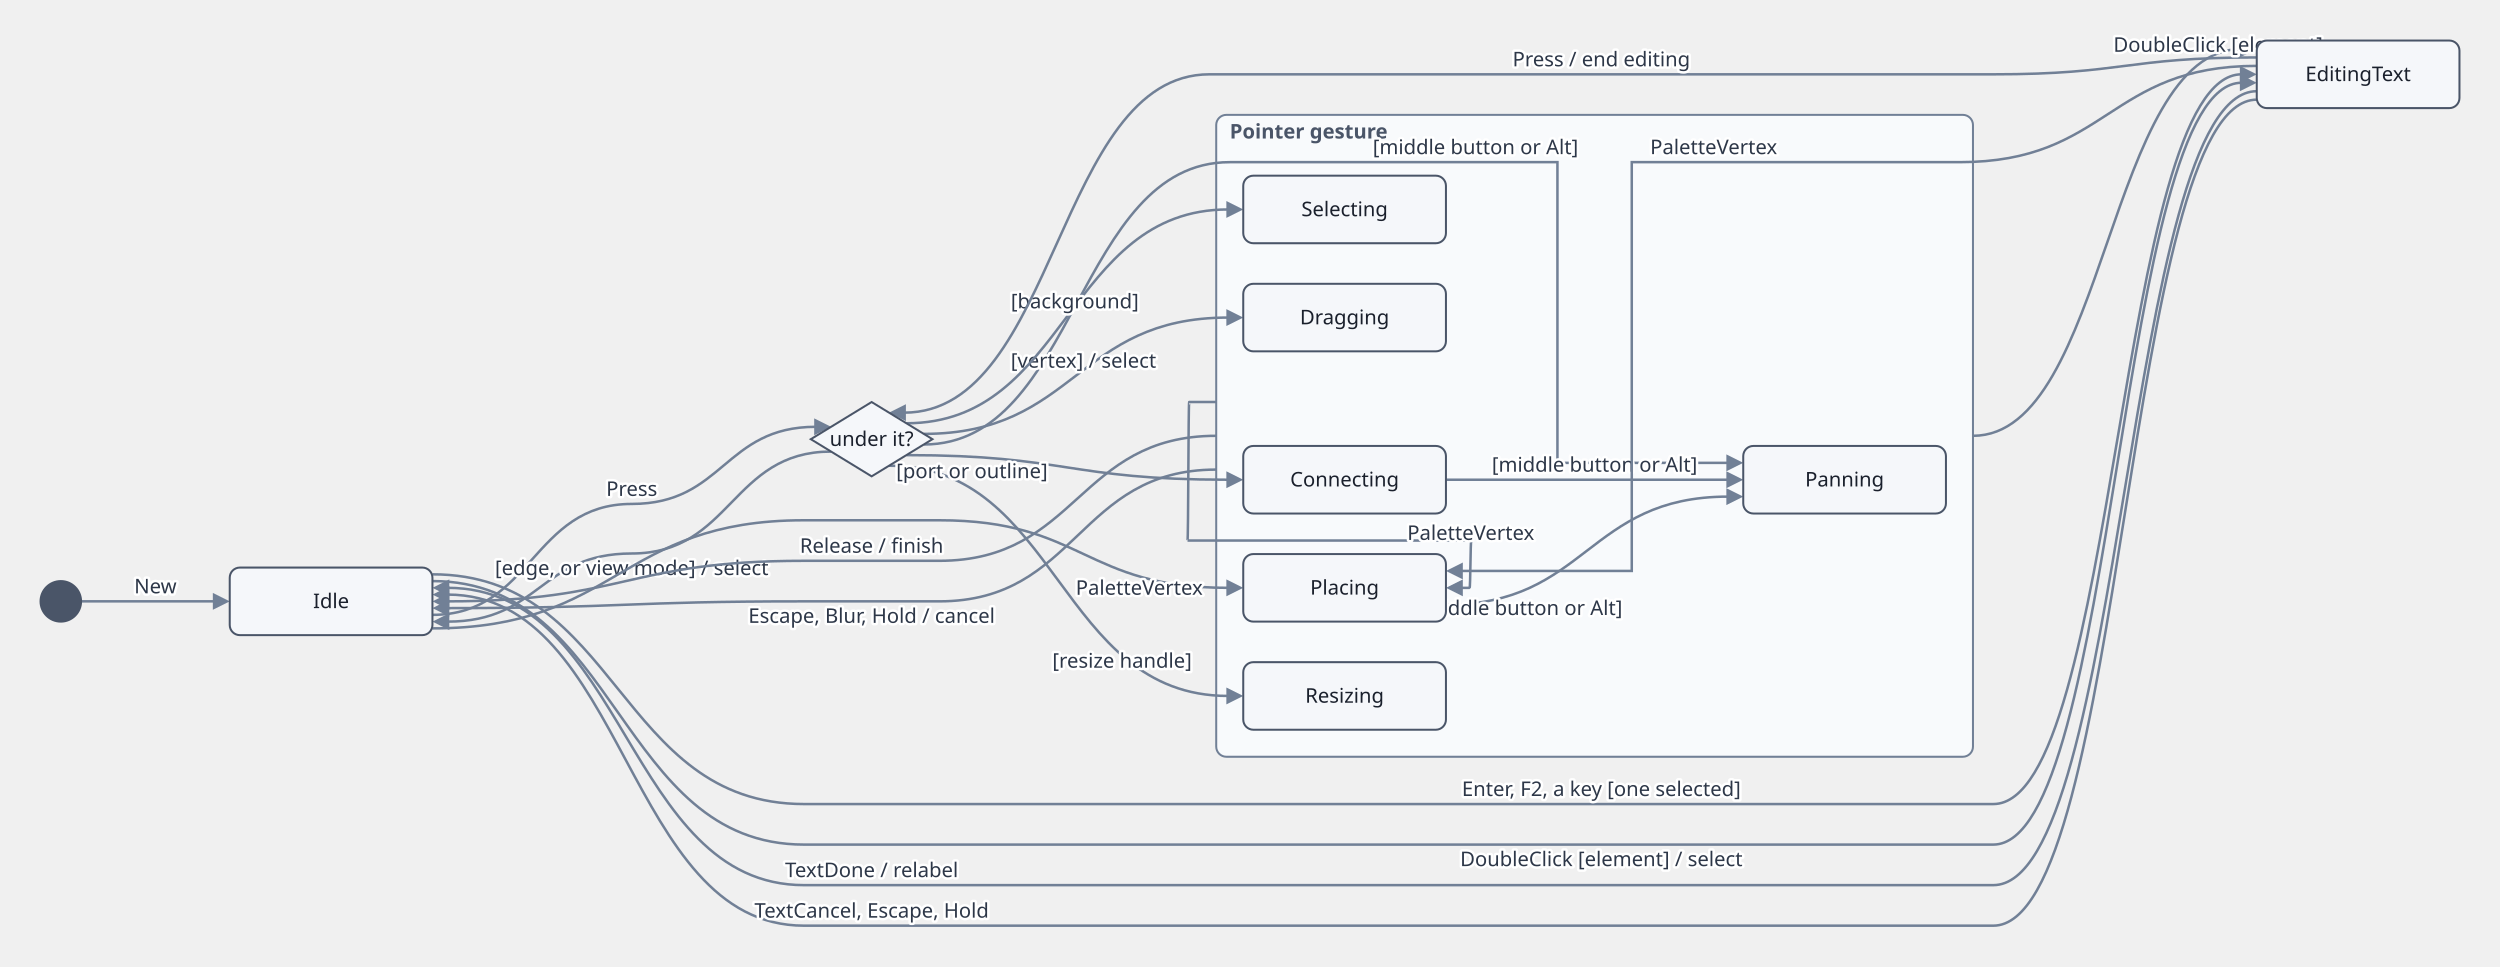
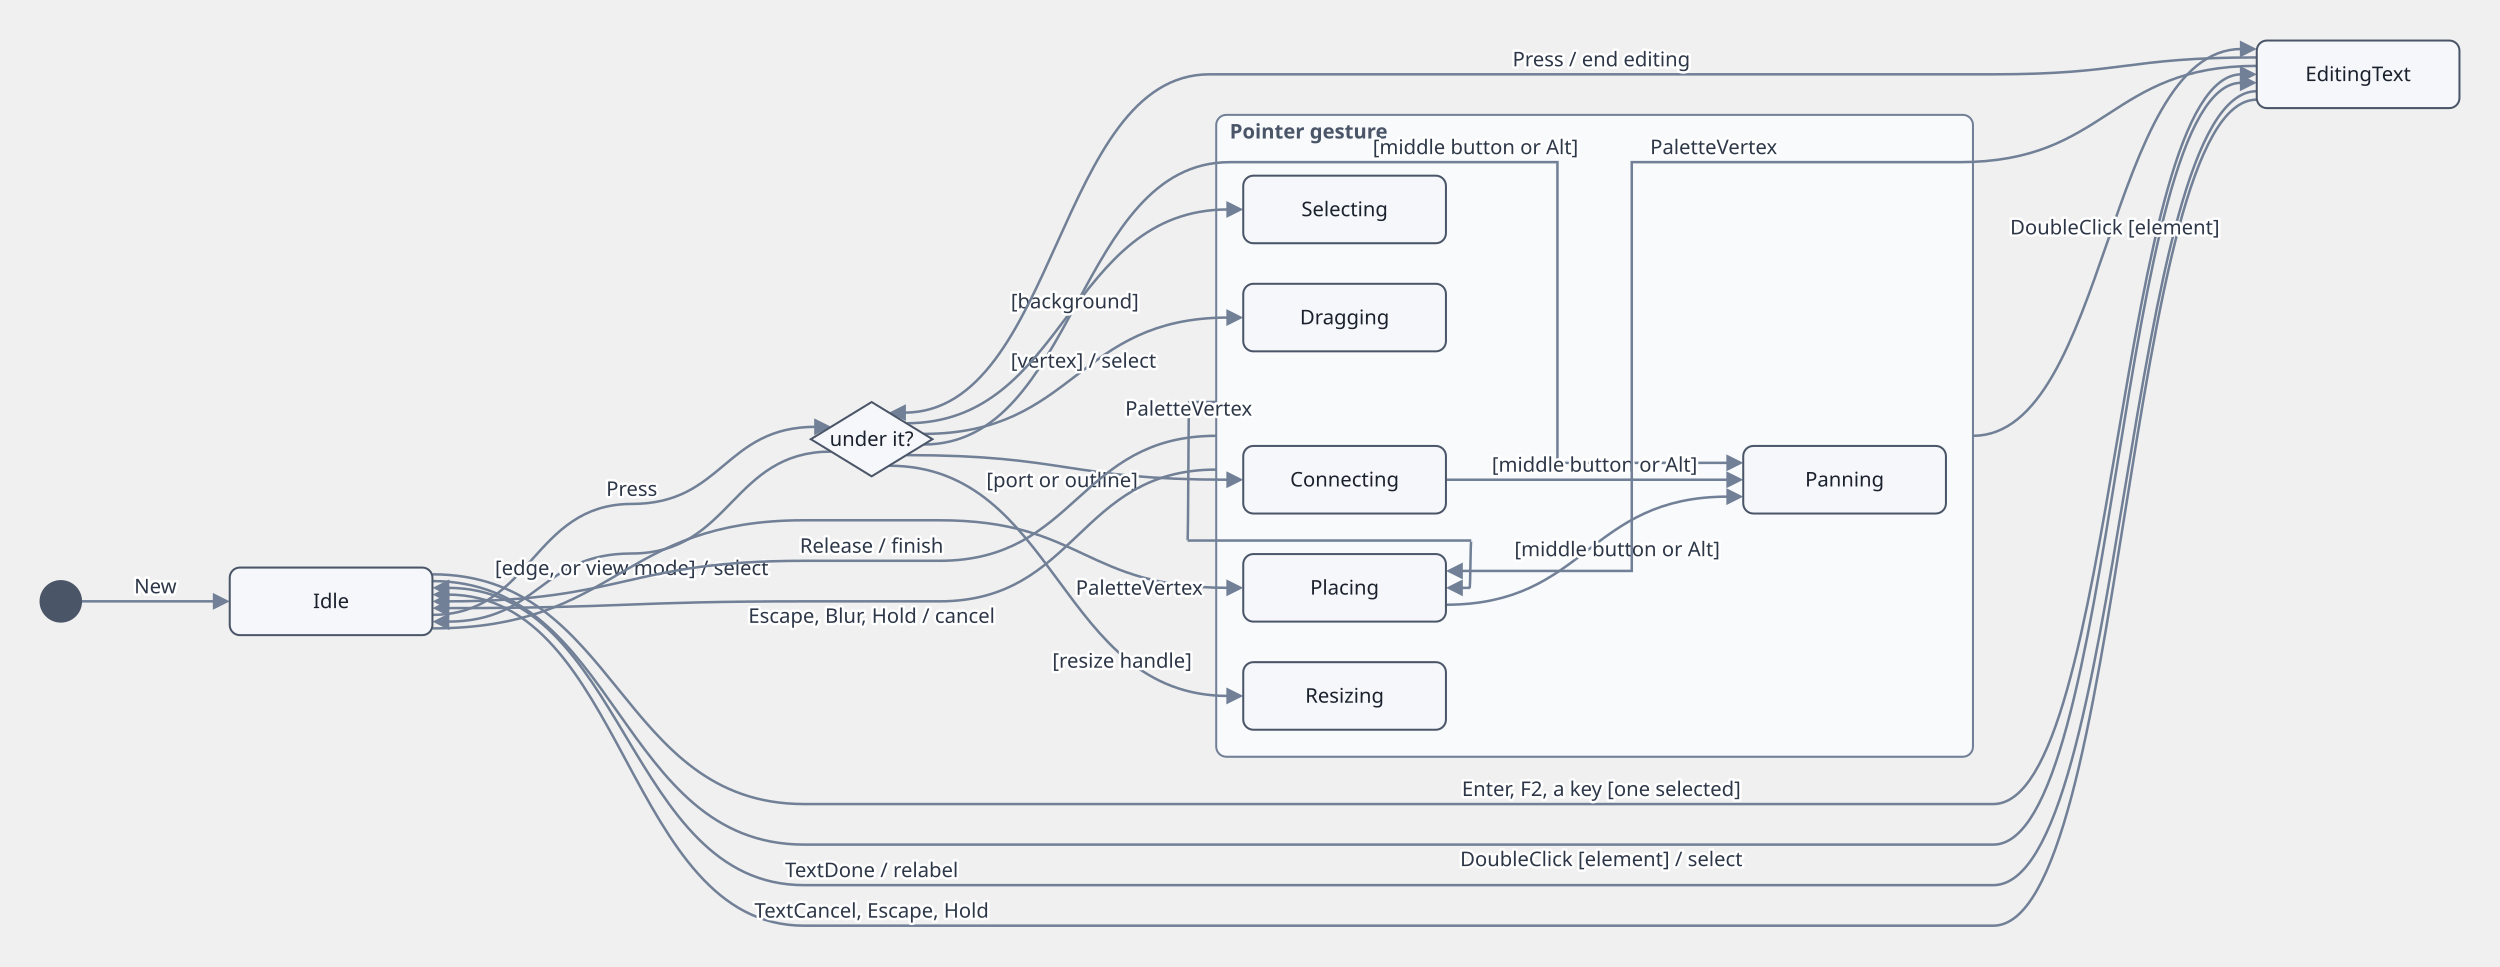
<svg xmlns="http://www.w3.org/2000/svg" viewBox="-36 396 1480 572" class="graphedwright" data-mode="view" role="img" aria-labelledby="graphedwright-title">
  <style>/* The default look of a graphedwright drawing. A host styles by class;
   nothing here is required. */

.graphedwright { font-family: system-ui, sans-serif; font-size: 12px; }

.graphedwright .vertex .shape { fill: #f5f7fa; stroke: #4a5568; stroke-width: 1.2; }
.graphedwright .vertex .label { fill: #1a202c; }
.graphedwright .vertex .annotation { fill: #4a5568; font-size: 10px; }
.graphedwright .vertex.container &gt; .shape { fill: #f8fafc; stroke: #718096; }
.graphedwright .vertex.container &gt; .label { fill: #4a5568; font-weight: 600; }
.graphedwright .vertex .box { fill: transparent; stroke: none; }
.graphedwright .vertex .store { stroke: none; }
.graphedwright .vertex .figure { fill: none; stroke: #4a5568; stroke-width: 1.2; }
.graphedwright .vertex .shape .mark { fill: #4a5568; }
.graphedwright .vertex.dashed .shape { stroke-dasharray: 6 4; }
.graphedwright .port { fill: #ffffff; stroke: #4a5568; stroke-width: 1; }
.graphedwright .port-label { fill: #4a5568; font-size: 10px; }

.graphedwright .edge path { fill: none; stroke: #718096; }
.graphedwright .edge .label { fill: #2d3748; }
.graphedwright .edge .annotation { fill: #718096; font-size: 10px; }
.graphedwright .arrowhead path { fill: #718096; stroke: none; }
.graphedwright .arrowhead.open path { fill: none; stroke: #718096; stroke-width: 1.5; }
.graphedwright .arrowhead.hollow path { fill: #ffffff; stroke: #718096; stroke-width: 1.2; }
.graphedwright .arrowhead circle { fill: #718096; stroke: none; }
.graphedwright .tail path { fill: #718096; stroke: #718096; stroke-width: 1.2; }
.graphedwright .tail.hollow path { fill: #ffffff; }
.graphedwright .tail.plus circle { fill: #ffffff; stroke: #718096; stroke-width: 1.2; }
.graphedwright .tail.plus path { fill: none; }
.graphedwright .edge.dashed path { stroke-dasharray: 6 4; }
.graphedwright .edge .stereotype { fill: #4a5568; font-size: 11px; }
.graphedwright .vertex .keyword { fill: #4a5568; font-size: 11px; }
.graphedwright .vertex .compartment line { stroke: #718096; stroke-width: 1; }
.graphedwright .vertex .compartment .entry { fill: #2d3748; font-size: 11px; }
.graphedwright .edge text { paint-order: stroke; stroke: #ffffff; stroke-width: 3px; stroke-linejoin: round; }

/* A text cut to fit is followed by itself in full, not displayed; on
   hover the full text takes the cut one's place, with a halo to read
   over what it overruns. A vertex drawn later can still cover it; the
   browser binding draws it in the overlay as well, over everything. */
.graphedwright .vertex:hover .cut { display: none; }
.graphedwright .vertex:hover .full { display: inline; }
.graphedwright .vertex .full { paint-order: stroke; stroke: #ffffff; stroke-width: 3px; stroke-linejoin: round; }

/* A selected vertex is outlined; a selected edge has a halo as wide as
   the stroke-width the renderer writes on it, which a width here would
   override. */
.graphedwright .overlay rect.selection { fill: none; stroke: #3182ce; stroke-width: 1.5; stroke-dasharray: 3 2; }
.graphedwright .overlay path.selection { fill: none; stroke: #3182ce; stroke-opacity: 0.4; stroke-linecap: round; stroke-linejoin: round; }
.graphedwright .overlay .ghost { fill: none; stroke: #3182ce; stroke-width: 1.5; stroke-dasharray: 4 3; }
.graphedwright .overlay .marquee { fill: rgba(49, 130, 206, 0.08); stroke: #3182ce; stroke-width: 1; }
.graphedwright .overlay .handle { fill: #ffffff; stroke: #3182ce; stroke-width: 1.5; cursor: nwse-resize; }
.graphedwright .overlay .expanded { pointer-events: none; }
.graphedwright .overlay .expanded .backing { fill: #ffffff; stroke: none; }
.graphedwright .overlay .expanded text { fill: #1a202c; }
.graphedwright .overlay .expanded .keyword, .graphedwright .overlay .expanded .entry { fill: #2d3748; font-size: 11px; }
.graphedwright .overlay .expanded .annotation { fill: #4a5568; font-size: 10px; }
.graphedwright .overlay .target .ring { fill: none; stroke: #3182ce; stroke-opacity: 0.35; cursor: crosshair; pointer-events: stroke; }

.graphedwright[data-mode="edit"] .vertex { cursor: move; }
.graphedwright[data-mode="edit"] .port { cursor: crosshair; }
.graphedwright[data-mode="edit"] .edge path { cursor: pointer; }

/* The elements the browser binding makes around the drawing: the host
   holds the palette, the drawing, which takes the room below it, the
   zoom buttons over the drawing's bottom right corner, and the input
   that edits a label, placed over the label. A page gives the host or
   the drawing a height. */
.graphedwright-host { position: relative; display: flex; flex-direction: column; }
.graphedwright-palette { display: flex; flex-wrap: wrap; gap: 6px; padding: 6px; border-bottom: 1px solid #e2e8f0; background: #f7fafc; }
.graphedwright-palette:empty { display: none; }
.graphedwright-item.graphedwright-edge { font-style: italic; }
.graphedwright-drawing { flex: 1 1 auto; min-height: 320px; touch-action: none; }
.graphedwright-drawing svg { width: 100%; height: 100%; display: block; }
.graphedwright-label { position: absolute; box-sizing: border-box; padding: 0 4px; font: inherit; text-align: center; border: 1px solid #3182ce; border-radius: 3px; background: #ffffff; }
.graphedwright-zoom { position: absolute; right: 8px; bottom: 8px; display: flex; gap: 4px; }
.graphedwright-zoom button { min-width: 28px; }
.graphedwright-chosen { background: #bee3f8; border-color: #3182ce; }
</style>
  <defs>
    <marker id="arrow-0" class="arrowhead kind-transition" viewBox="0 0 10 10" refX="1" refY="5" markerWidth="10" markerHeight="10" markerUnits="userSpaceOnUse" orient="auto-start-reverse">
      <path d="M 0 0 L 10 5 L 0 10 z" />
    </marker>
  </defs>
  <g class="containers">
    <g class="vertex kind-composite_state container unplaced" id="gesture" data-kind="composite state" transform="translate(908 654)" data-internal="a key other than Escape: ignored" data-exit="drop what the gesture held">
      <rect class="shape" x="-224" y="-190" width="448" height="380" rx="6" />
      <text class="label" x="-216" y="-176" text-anchor="start">Pointer gesture</text>
    </g>
  </g>
  <g class="edges">
    <g class="edge kind-transition" id="t1" data-kind="transition" data-from="start" data-to="idle">
      <path d="M 12 752 C 51.5 752, 51.5 752, 91 752" stroke-width="1.5" marker-end="url(#arrow-0)" />
      <text class="label" x="56" y="747.25" text-anchor="middle">New</text>
    </g>
    <g class="edge kind-transition" id="t2" data-kind="transition" data-from="idle" data-to="press" data-event="Press" data-guard="not held, unless with the middle button or Alt">
      <path d="M 220 760 C 279 760, 279 694.33, 338 694.33 C 392.5 694.33, 392.5 648.67, 447 648.67" stroke-width="1.5" marker-end="url(#arrow-0)" />
      <text class="label" x="338" y="689.58" text-anchor="middle">Press</text>
    </g>
    <g class="edge kind-transition" id="t3" data-kind="transition" data-from="press" data-to="panning" data-guard="middle button or Alt">
      <path d="M 510.86 659.14 C 601.43 659.14, 601.43 492, 692 492 L 886 492 L 886 670 L 952 670 L 987 670" stroke-width="1.5" marker-end="url(#arrow-0)" />
      <text class="label" x="837.5" y="487.25" text-anchor="middle">[middle button or Alt]</text>
    </g>
    <g class="edge kind-transition" id="t4" data-kind="transition" data-from="press" data-to="resizing" data-guard="on the resize handle of the one selected vertex, in edit mode">
      <path d="M 490.29 671.71 C 590.64 671.71, 590.64 808, 691 808" stroke-width="1.5" marker-end="url(#arrow-0)" />
      <text class="label" x="628.28" y="791.31" text-anchor="middle">[resize handle]</text>
    </g>
    <g class="edge kind-transition" id="t5" data-kind="transition" data-from="press" data-to="dragging" data-guard="on a vertex, in edit mode" data-actions="select it, adding to the selection with Shift; remember where the vertices to drag are">
      <path d="M 510.86 652.86 C 600.93 652.86, 600.93 584, 691 584" stroke-width="1.5" marker-end="url(#arrow-0)" />
      <text class="label" x="605.43" y="613.68" text-anchor="middle">[vertex] / select</text>
    </g>
    <g class="edge kind-transition" id="t6" data-kind="transition" data-from="press" data-to="connecting" data-guard="on a port or an outline, in edit mode" data-actions="remember the port or outline the edge starts at">
      <path d="M 500.57 665.43 C 595.79 665.43, 595.79 680, 691 680" stroke-width="1.5" marker-end="url(#arrow-0)" />
-       <text class="label" x="539.39" y="679.06" text-anchor="middle">[port or outline]</text>
+       <text class="label" x="592.78" y="684.38" text-anchor="middle">[port or outline]</text>
    </g>
    <g class="edge kind-transition" id="t7" data-kind="transition" data-from="press" data-to="selecting" data-guard="on the background" data-actions="select nothing, unless Shift is held">
      <path d="M 500.57 646.57 C 595.79 646.57, 595.79 520, 691 520" stroke-width="1.5" marker-end="url(#arrow-0)" />
      <text class="label" x="600.29" y="578.54" text-anchor="middle">[background]</text>
    </g>
    <g class="edge kind-transition" id="t8" data-kind="transition" data-from="press" data-to="idle" data-guard="on an edge, or on a vertex, a port or an outline in view mode" data-actions="select it, adding to the selection with Shift">
      <path d="M 456 663.33 C 397 663.33, 397 723.67, 338 723.67 C 283.5 723.67, 283.5 764, 229 764" stroke-width="1.5" marker-end="url(#arrow-0)" />
      <text class="label" x="338" y="736.42" text-anchor="middle">[edge, or view mode] / select</text>
    </g>
    <g class="edge kind-transition" id="t9" data-kind="transition" data-from="idle" data-to="placing" data-event="PaletteVertex" data-guard="edit mode, not held" data-actions="remember the vertex kind">
      <path d="M 220 768 C 330 768, 330 704, 440 704 L 520 704 C 605.5 704, 605.5 744, 691 744" stroke-width="1.5" marker-end="url(#arrow-0)" />
      <text class="label" x="638.44" y="748.11" text-anchor="middle">PaletteVertex</text>
    </g>
    <g class="edge kind-transition" id="t10" data-kind="transition" data-from="gesture" data-to="idle" data-event="Release" data-actions="move the selection, select in the marquee or resize, if the pointer moved; add the edge or the vertex; by command">
      <path d="M 684 654 C 602 654, 602 728, 520 728 L 440 728 C 334.5 728, 334.5 752, 229 752" stroke-width="1.5" marker-end="url(#arrow-0)" />
      <text class="label" x="480" y="723.25" text-anchor="middle">Release / finish</text>
    </g>
    <g class="edge kind-transition" id="t11" data-kind="transition" data-from="gesture" data-to="idle" data-event="Escape, Blur, TextCancel, PaletteEdge, View, Edit, Hold, Context, DoubleClick on the background" data-actions="put a drag back where it began; for PaletteEdge, choose the edge kind; for Context, select what is hit, unless it is selected">
      <path d="M 684 674 C 602 674, 602 752, 520 752 L 440 752 C 334.5 752, 334.5 756, 229 756" stroke-width="1.5" marker-end="url(#arrow-0)" />
      <text class="label" x="480" y="764.75" text-anchor="middle">Escape, Blur, Hold / cancel</text>
    </g>
    <g class="edge kind-transition" id="t12" data-kind="transition" data-from="idle" data-to="editing" data-event="Enter, F2, a printable key" data-guard="one element selected, edit mode, not held">
      <path d="M 220 736 C 330 736, 330 872, 440 872 L 520 872 L 680 872 L 1144 872 C 1217.5 872, 1217.5 440, 1291 440" stroke-width="1.5" marker-end="url(#arrow-0)" />
      <text class="label" x="912" y="867.25" text-anchor="middle">Enter, F2, a key [one selected]</text>
    </g>
    <g class="edge kind-transition" id="t13" data-kind="transition" data-from="idle" data-to="editing" data-event="DoubleClick" data-guard="on a vertex, a port, an outline or an edge, edit mode, not held" data-actions="select it alone">
      <path d="M 220 740 C 330 740, 330 896, 440 896 L 520 896 L 680 896 L 1144 896 C 1217.5 896, 1217.5 445, 1291 445" stroke-width="1.5" marker-end="url(#arrow-0)" />
      <text class="label" x="912" y="908.75" text-anchor="middle">DoubleClick [element] / select</text>
    </g>
    <g class="edge kind-transition" id="t14" data-kind="transition" data-from="editing" data-to="idle" data-event="TextDone" data-actions="set the label, or the attribute its kind edits, by command">
      <path d="M 1300 450 C 1222 450, 1222 920, 1144 920 L 680 920 L 520 920 L 440 920 C 334.5 920, 334.5 744, 229 744" stroke-width="1.5" marker-end="url(#arrow-0)" />
      <text class="label" x="480" y="915.25" text-anchor="middle">TextDone / relabel</text>
    </g>
    <g class="edge kind-transition" id="t15" data-kind="transition" data-from="editing" data-to="idle" data-event="TextCancel, Escape, Blur, PaletteEdge, View, Edit, Hold, Context, DoubleClick on the background" data-actions="for PaletteEdge, choose the edge kind; for Context, select what is hit, unless it is selected">
      <path d="M 1300 455 C 1222 455, 1222 944, 1144 944 L 680 944 L 520 944 L 440 944 C 334.5 944, 334.5 748, 229 748" stroke-width="1.5" marker-end="url(#arrow-0)" />
      <text class="label" x="480" y="939.25" text-anchor="middle">TextCancel, Escape, Hold</text>
    </g>
    <g class="edge kind-transition" id="t16" data-kind="transition" data-from="editing" data-to="press" data-event="Press" data-actions="end the editing; the host commits the text first">
      <path d="M 1300 430 C 1222 430, 1222 440, 1144 440 L 680 440 C 589.64 440, 589.64 640.29, 499.29 640.29" stroke-width="1.5" marker-end="url(#arrow-0)" />
      <text class="label" x="912" y="435.25" text-anchor="middle">Press / end editing</text>
    </g>
    <g class="edge kind-transition" id="t17" data-kind="transition" data-from="connecting" data-to="panning" data-event="Press" data-guard="middle button or Alt">
      <path d="M 820 680 C 903.5 680, 903.5 680, 987 680" stroke-width="1.5" marker-end="url(#arrow-0)" />
      <text class="label" x="908" y="675.25" text-anchor="middle">[middle button or Alt]</text>
    </g>
    <g class="edge kind-transition" id="t18" data-kind="transition" data-from="placing" data-to="panning" data-event="Press" data-guard="middle button or Alt">
      <path d="M 820 754 C 903.5 754, 903.5 690, 987 690" stroke-width="1.5" marker-end="url(#arrow-0)" />
-       <text class="label" x="863.65" y="760.09" text-anchor="middle">[middle button or Alt]</text>
+       <text class="label" x="921.38" y="725.28" text-anchor="middle">[middle button or Alt]</text>
    </g>
    <g class="edge kind-transition" id="t19" data-kind="transition" data-from="gesture" data-to="editing" data-event="DoubleClick" data-guard="on a vertex, a port, an outline or an edge, edit mode, not held" data-actions="put a drag back where it began; select it alone">
      <path d="M 1132 654 C 1211.5 654, 1211.5 425, 1291 425" stroke-width="1.5" marker-end="url(#arrow-0)" />
-       <text class="label" x="1277.15" y="426.66" text-anchor="middle">DoubleClick [element]</text>
+       <text class="label" x="1216" y="534.75" text-anchor="middle">DoubleClick [element]</text>
    </g>
    <g class="edge kind-transition" id="t20" data-kind="transition" data-from="editing" data-to="placing" data-event="PaletteVertex" data-guard="edit mode, not held" data-actions="remember the vertex kind">
      <path d="M 1300 435 C 1212 435, 1212 492, 1124 492 L 930 492 L 930 734 L 864 734 L 829 734" stroke-width="1.5" marker-end="url(#arrow-0)" />
      <text class="label" x="978.5" y="487.25" text-anchor="middle">PaletteVertex</text>
    </g>
    <g class="edge kind-transition" id="t21" data-kind="transition" data-from="gesture" data-to="placing" data-event="PaletteVertex" data-guard="edit mode, not held" data-actions="put a drag back where it began; remember the vertex kind">
      <path d="M 684 634 L 668 634 C 667.5 634, 667.5 716, 667 716 L 835 716 C 834.5 716, 834.5 744, 834 744 L 829 744" stroke-width="1.5" marker-end="url(#arrow-0)" />
-       <text class="label" x="834.7" y="715.62" text-anchor="middle">PaletteVertex</text>
+       <text class="label" x="667.7" y="642.06" text-anchor="middle">PaletteVertex</text>
    </g>
  </g>
  <g class="vertices">
    <g class="vertex kind-initial unplaced" id="start" data-kind="initial" transform="translate(0 752)">
      <g class="shape shape-filled-circle">
        <path class="mark" d="M -12 0 A 12 12 0 0 1 12 0 A 12 12 0 0 1 -12 0 Z" />
      </g>
      <text class="label" x="0" y="26" text-anchor="middle" />
    </g>
    <g class="vertex kind-state unplaced" id="idle" data-kind="state" transform="translate(160 752)" data-internal="Tab / select the next vertex; Delete, an arrow, Ctrl-Z, Ctrl-Y / a command, refused in view mode or held; Context / select what is hit for the host's actions; View, Edit / set the mode; Hold, Unhold / hold the editor while the host waits">
      <rect class="shape" x="-60" y="-20" width="120" height="40" rx="6" />
      <text class="label" x="0" y="4" text-anchor="middle">Idle</text>
    </g>
    <g class="vertex kind-choice unplaced" id="press" data-kind="choice" transform="translate(480 656)">
      <polygon class="shape" points="0 -22 36 0 0 22 -36 0" />
      <text class="label" x="0" y="4" text-anchor="middle">under it?</text>
    </g>
    <g class="vertex kind-state unplaced" id="selecting" data-kind="state" transform="translate(760 520)" data-internal="Move / draw the marquee; Press: ignored, a second pointer">
      <rect class="shape" x="-60" y="-20" width="120" height="40" rx="6" />
      <text class="label" x="0" y="4" text-anchor="middle">Selecting</text>
    </g>
    <g class="vertex kind-state unplaced" id="dragging" data-kind="state" transform="translate(760 584)" data-internal="Move / move the selection; Press: ignored, a second pointer">
      <rect class="shape" x="-60" y="-20" width="120" height="40" rx="6" />
      <text class="label" x="0" y="4" text-anchor="middle">Dragging</text>
    </g>
    <g class="vertex kind-state unplaced" id="connecting" data-kind="state" transform="translate(760 680)" data-internal="Move / draw the edge to the pointer; Press / only the pointer moves">
      <rect class="shape" x="-60" y="-20" width="120" height="40" rx="6" />
      <text class="label" x="0" y="4" text-anchor="middle">Connecting</text>
    </g>
    <g class="vertex kind-state unplaced" id="placing" data-kind="state" transform="translate(760 744)" data-internal="Move / the new vertex follows the pointer; Press / only the pointer moves">
      <rect class="shape" x="-60" y="-20" width="120" height="40" rx="6" />
      <text class="label" x="0" y="4" text-anchor="middle">Placing</text>
    </g>
    <g class="vertex kind-state unplaced" id="panning" data-kind="state" transform="translate(1056 680)" data-internal="Move / pan the view; Press: ignored, a second pointer">
      <rect class="shape" x="-60" y="-20" width="120" height="40" rx="6" />
      <text class="label" x="0" y="4" text-anchor="middle">Panning</text>
    </g>
    <g class="vertex kind-state unplaced" id="resizing" data-kind="state" transform="translate(760 808)" data-internal="Move / draw the new size; Press: ignored, a second pointer">
      <rect class="shape" x="-60" y="-20" width="120" height="40" rx="6" />
      <text class="label" x="0" y="4" text-anchor="middle">Resizing</text>
    </g>
    <g class="vertex kind-state unplaced" id="editing" data-kind="state" transform="translate(1360 440)" data-entry="the host shows an input for the label, or the attribute its kind edits" data-exit="the host hides it" data-internal="Move, Release, a key: ignored; the input has the keyboard">
      <rect class="shape" x="-60" y="-20" width="120" height="40" rx="6" />
      <text class="label" x="0" y="4" text-anchor="middle">EditingText</text>
    </g>
  </g>
  <g class="overlay" />
</svg>
